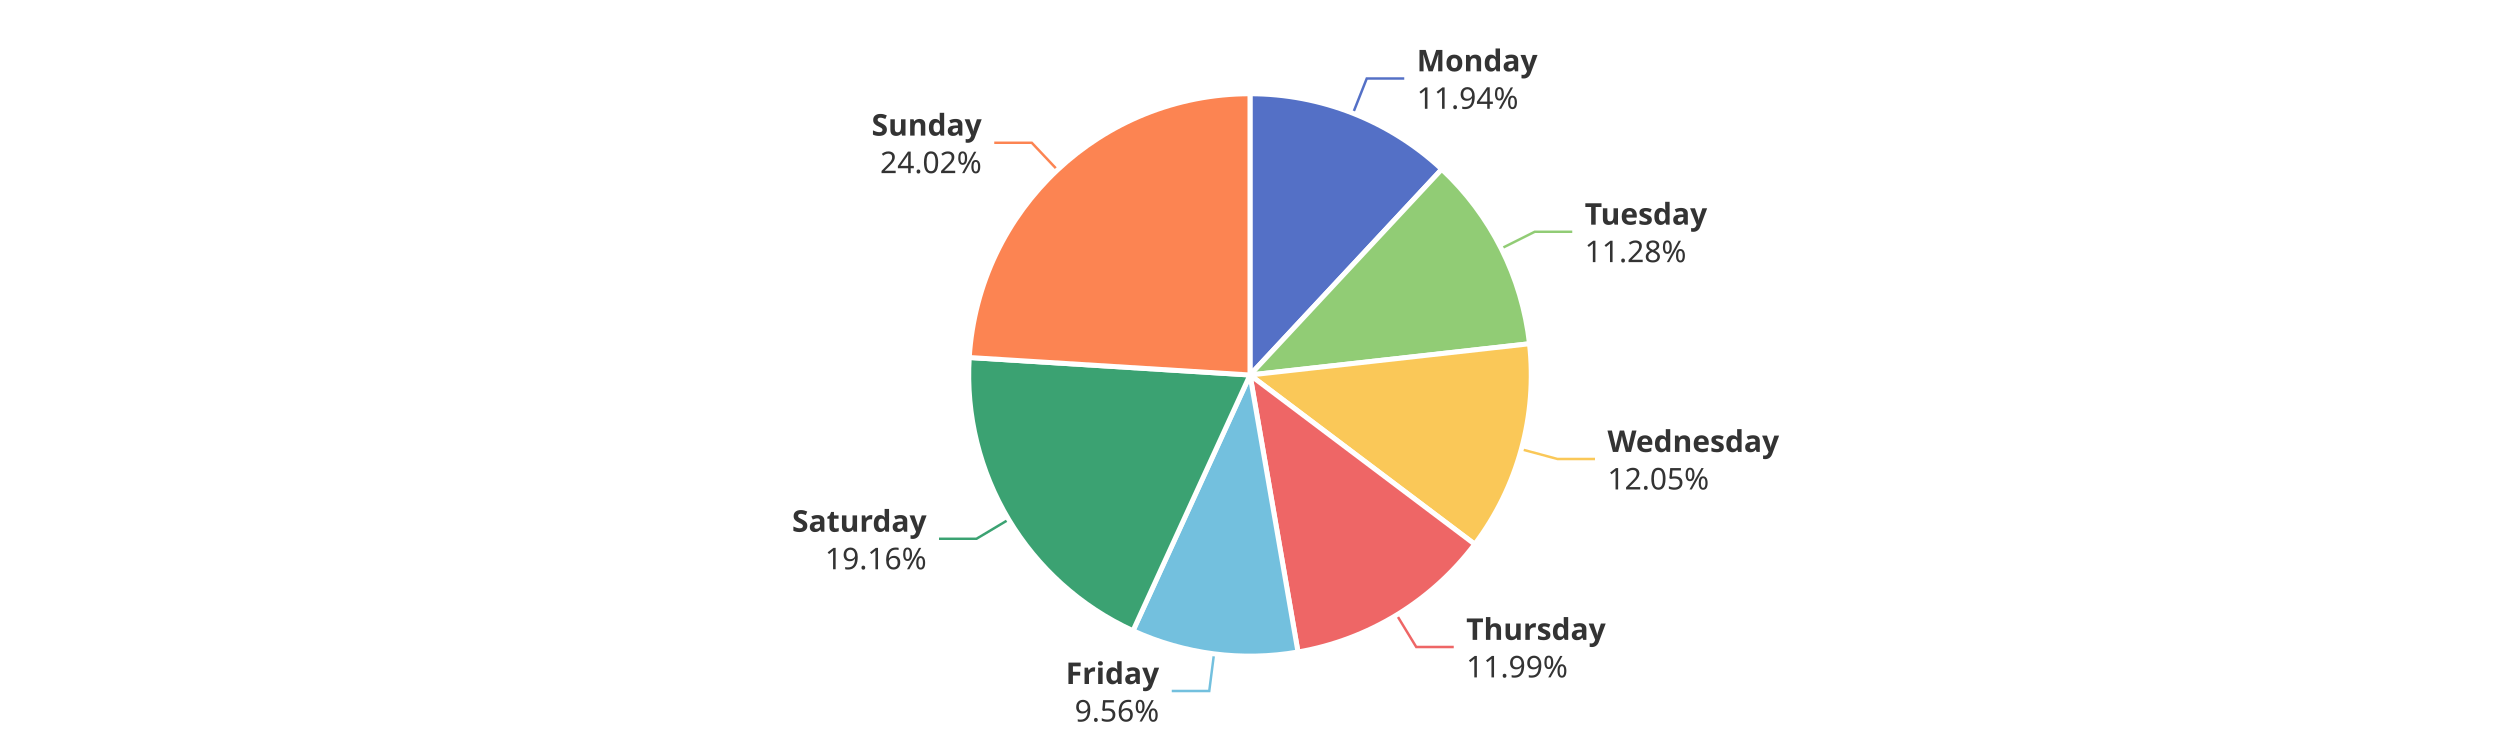
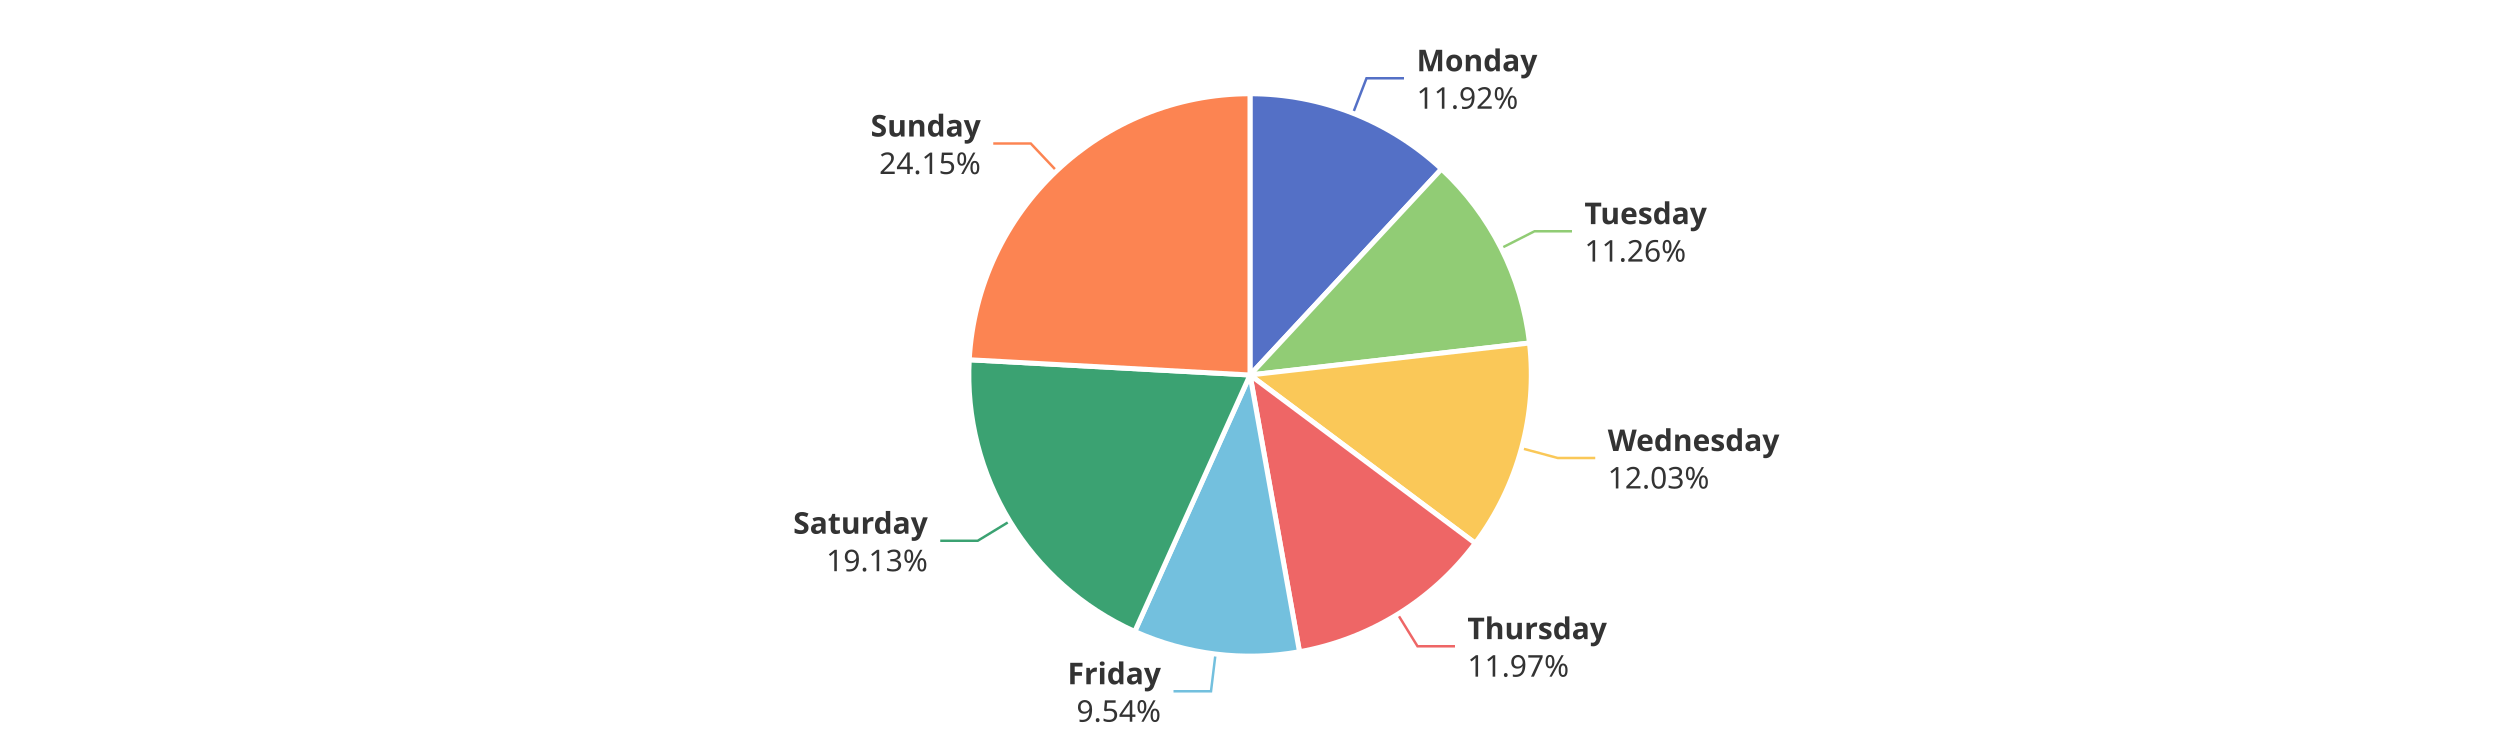
<svg xmlns="http://www.w3.org/2000/svg" width="1000" height="300" version="1.1" baseProfile="full" viewBox="0 0 1000 300">
  <rect width="1000" height="300" x="0" y="0" id="0" fill="#ffffff" />
-   <polyline points="541.2 45.3 546.7 31.4 561.7 31.4" fill="none" stroke="#5470c6" />
-   <polyline points="600.5 99.4 613.9 92.7 628.9 92.7" fill="none" stroke="#91cc75" />
-   <polyline points="608.5 179.7 623 183.6 638 183.6" fill="none" stroke="#fac858" />
-   <polyline points="558.7 246 566.5 258.8 581.5 258.8" fill="none" stroke="#ee6666" />
-   <polyline points="485.6 261.6 483.7 276.4 468.7 276.4" fill="none" stroke="#73c0de" />
-   <polyline points="403.5 207.8 390.6 215.5 375.6 215.5" fill="none" stroke="#3ba272" />
-   <polyline points="423 68 412.7 57.1 397.7 57.1" fill="none" stroke="#fc8452" />
-   <path d="M500 37.5A112.5 112.5 0 0 1 576.7 67.7L500 150Z" fill="#5470c6" stroke="#fff" stroke-width="2" stroke-linejoin="round" />
-   <path d="M576.7 67.7A112.5 112.5 0 0 1 611.8 137.5L500 150Z" fill="#91cc75" stroke="#fff" stroke-width="2" stroke-linejoin="round" />
-   <path d="M611.8 137.5A112.5 112.5 0 0 1 589.9 217.7L500 150Z" fill="#fac858" stroke="#fff" stroke-width="2" stroke-linejoin="round" />
-   <path d="M589.9 217.7A112.5 112.5 0 0 1 519.2 260.8L500 150Z" fill="#ee6666" stroke="#fff" stroke-width="2" stroke-linejoin="round" />
-   <path d="M519.2 260.8A112.5 112.5 0 0 1 453.2 252.3L500 150Z" fill="#73c0de" stroke="#fff" stroke-width="2" stroke-linejoin="round" />
-   <path d="M453.2 252.3A112.5 112.5 0 0 1 387.7 143L500 150Z" fill="#3ba272" stroke="#fff" stroke-width="2" stroke-linejoin="round" />
-   <path d="M387.7 143A112.5 112.5 0 0 1 500 37.5L500 150Z" fill="#fc8452" stroke="#fff" stroke-width="2" stroke-linejoin="round" />
-   <path d="M0 -15l42.8 0l0 30l-42.8 0Z" transform="translate(566.7168 31.367)" fill="none" />
-   <text dominant-baseline="central" text-anchor="start" style="font-size:12px;font-family:sans-serif;font-weight:bold;" y="-7.5" transform="translate(566.7168 31.367)" fill="#333" stroke="rgb(255,255,255)" stroke-width="2" paint-order="stroke" stroke-miterlimit="2">Monday</text>
-   <text dominant-baseline="central" text-anchor="start" style="font-size:12px;font-family:sans-serif;" y="7.5" transform="translate(566.7168 31.367)" fill="#333" stroke="rgb(255,255,255)" stroke-width="2" paint-order="stroke" stroke-miterlimit="2">11.94%</text>
-   <path d="M0 -15l46.2 0l0 30l-46.2 0Z" transform="translate(633.8992 92.7006)" fill="none" />
-   <text dominant-baseline="central" text-anchor="start" style="font-size:12px;font-family:sans-serif;font-weight:bold;" y="-7.5" transform="translate(633.8992 92.7006)" fill="#333" stroke="rgb(255,255,255)" stroke-width="2" paint-order="stroke" stroke-miterlimit="2">Tuesday</text>
-   <text dominant-baseline="central" text-anchor="start" style="font-size:12px;font-family:sans-serif;" y="7.5" transform="translate(633.8992 92.7006)" fill="#333" stroke="rgb(255,255,255)" stroke-width="2" paint-order="stroke" stroke-miterlimit="2">11.28%</text>
-   <path d="M0 -15l63.6 0l0 30l-63.6 0Z" transform="translate(642.9855 183.6278)" fill="none" />
-   <text dominant-baseline="central" text-anchor="start" style="font-size:12px;font-family:sans-serif;font-weight:bold;" y="-7.5" transform="translate(642.9855 183.6278)" fill="#333" stroke="rgb(255,255,255)" stroke-width="2" paint-order="stroke" stroke-miterlimit="2">Wednesday</text>
-   <text dominant-baseline="central" text-anchor="start" style="font-size:12px;font-family:sans-serif;" y="7.5" transform="translate(642.9855 183.6278)" fill="#333" stroke="rgb(255,255,255)" stroke-width="2" paint-order="stroke" stroke-miterlimit="2">12.05%</text>
-   <path d="M0 -15l50.2 0l0 30l-50.2 0Z" transform="translate(586.4879 258.7916)" fill="none" />
-   <text dominant-baseline="central" text-anchor="start" style="font-size:12px;font-family:sans-serif;font-weight:bold;" y="-7.5" transform="translate(586.4879 258.7916)" fill="#333" stroke="rgb(255,255,255)" stroke-width="2" paint-order="stroke" stroke-miterlimit="2">Thursday</text>
-   <text dominant-baseline="central" text-anchor="start" style="font-size:12px;font-family:sans-serif;" y="7.5" transform="translate(586.4879 258.7916)" fill="#333" stroke="rgb(255,255,255)" stroke-width="2" paint-order="stroke" stroke-miterlimit="2">11.99%</text>
-   <path d="M-34.2 -15l34.2 0l0 30l-34.2 0Z" transform="translate(463.6608 276.4487)" fill="none" />
-   <text dominant-baseline="central" text-anchor="end" style="font-size:12px;font-family:sans-serif;font-weight:bold;" y="-7.5" transform="translate(463.6608 276.4487)" fill="#333" stroke="rgb(255,255,255)" stroke-width="2" paint-order="stroke" stroke-miterlimit="2">Friday</text>
-   <text dominant-baseline="central" text-anchor="end" style="font-size:12px;font-family:sans-serif;" y="7.5" transform="translate(463.6608 276.4487)" fill="#333" stroke="rgb(255,255,255)" stroke-width="2" paint-order="stroke" stroke-miterlimit="2">9.56%</text>
-   <path d="M-48.2 -15l48.2 0l0 30l-48.2 0Z" transform="translate(370.638 215.5454)" fill="none" />
-   <text dominant-baseline="central" text-anchor="end" style="font-size:12px;font-family:sans-serif;font-weight:bold;" y="-7.5" transform="translate(370.638 215.5454)" fill="#333" stroke="rgb(255,255,255)" stroke-width="2" paint-order="stroke" stroke-miterlimit="2">Saturday</text>
-   <text dominant-baseline="central" text-anchor="end" style="font-size:12px;font-family:sans-serif;" y="7.5" transform="translate(370.638 215.5454)" fill="#333" stroke="rgb(255,255,255)" stroke-width="2" paint-order="stroke" stroke-miterlimit="2">19.16%</text>
-   <path d="M-40.9 -15l40.9 0l0 30l-40.9 0Z" transform="translate(392.684 57.0905)" fill="none" />
-   <text dominant-baseline="central" text-anchor="end" style="font-size:12px;font-family:sans-serif;font-weight:bold;" y="-7.5" transform="translate(392.684 57.0905)" fill="#333" stroke="rgb(255,255,255)" stroke-width="2" paint-order="stroke" stroke-miterlimit="2">Sunday</text>
-   <text dominant-baseline="central" text-anchor="end" style="font-size:12px;font-family:sans-serif;" y="7.5" transform="translate(392.684 57.0905)" fill="#333" stroke="rgb(255,255,255)" stroke-width="2" paint-order="stroke" stroke-miterlimit="2">24.02%</text>
+   <polyline points="541.2 45.3 546.6 31.3 561.6 31.3" fill="none" stroke="#5470c6" />
+   <polyline points="600.4 99.3 613.8 92.5 628.8 92.5" fill="none" stroke="#91cc75" />
+   <polyline points="608.6 179.3 623.1 183.2 638.1 183.2" fill="none" stroke="#fac858" />
+   <polyline points="559.1 245.7 567 258.5 582 258.5" fill="none" stroke="#ee6666" />
+   <polyline points="486.2 261.7 484.4 276.5 469.4 276.5" fill="none" stroke="#73c0de" />
+   <polyline points="403.9 208.5 391.1 216.3 376.1 216.3" fill="none" stroke="#3ba272" />
+   <polyline points="422.6 68.3 412.3 57.4 397.3 57.4" fill="none" stroke="#fc8452" />
+   <path d="M500 37.5A112.5 112.5 0 0 1 576.6 67.6L500 150Z" fill="#5470c6" stroke="#fff" stroke-width="2" stroke-linejoin="round" />
+   <path d="M576.6 67.6A112.5 112.5 0 0 1 611.8 137.2L500 150Z" fill="#91cc75" stroke="#fff" stroke-width="2" stroke-linejoin="round" />
+   <path d="M611.8 137.2A112.5 112.5 0 0 1 590.1 217.3L500 150Z" fill="#fac858" stroke="#fff" stroke-width="2" stroke-linejoin="round" />
+   <path d="M590.1 217.3A112.5 112.5 0 0 1 519.8 260.7L500 150Z" fill="#ee6666" stroke="#fff" stroke-width="2" stroke-linejoin="round" />
+   <path d="M519.8 260.7A112.5 112.5 0 0 1 453.9 252.6L500 150Z" fill="#73c0de" stroke="#fff" stroke-width="2" stroke-linejoin="round" />
+   <path d="M453.9 252.6A112.5 112.5 0 0 1 387.7 143.9L500 150Z" fill="#3ba272" stroke="#fff" stroke-width="2" stroke-linejoin="round" />
+   <path d="M387.7 143.9A112.5 112.5 0 0 1 500 37.5L500 150Z" fill="#fc8452" stroke="#fff" stroke-width="2" stroke-linejoin="round" />
+   <path d="M0 -15l42.8 0l0 30l-42.8 0Z" transform="translate(566.6422 31.3377)" fill="none" />
+   <text dominant-baseline="central" text-anchor="start" style="font-size:12px;font-family:sans-serif;font-weight:bold;" y="-7.5" transform="translate(566.6422 31.3377)" fill="#333" stroke="rgb(255,255,255)" stroke-width="2" paint-order="stroke" stroke-miterlimit="2">Monday</text>
+   <text dominant-baseline="central" text-anchor="start" style="font-size:12px;font-family:sans-serif;" y="7.5" transform="translate(566.6422 31.3377)" fill="#333" stroke="rgb(255,255,255)" stroke-width="2" paint-order="stroke" stroke-miterlimit="2">11.92%</text>
+   <path d="M0 -15l46.2 0l0 30l-46.2 0Z" transform="translate(633.791 92.4859)" fill="none" />
+   <text dominant-baseline="central" text-anchor="start" style="font-size:12px;font-family:sans-serif;font-weight:bold;" y="-7.5" transform="translate(633.791 92.4859)" fill="#333" stroke="rgb(255,255,255)" stroke-width="2" paint-order="stroke" stroke-miterlimit="2">Tuesday</text>
+   <text dominant-baseline="central" text-anchor="start" style="font-size:12px;font-family:sans-serif;" y="7.5" transform="translate(633.791 92.4859)" fill="#333" stroke="rgb(255,255,255)" stroke-width="2" paint-order="stroke" stroke-miterlimit="2">11.26%</text>
+   <path d="M0 -15l63.6 0l0 30l-63.6 0Z" transform="translate(643.0905 183.2412)" fill="none" />
+   <text dominant-baseline="central" text-anchor="start" style="font-size:12px;font-family:sans-serif;font-weight:bold;" y="-7.5" transform="translate(643.0905 183.2412)" fill="#333" stroke="rgb(255,255,255)" stroke-width="2" paint-order="stroke" stroke-miterlimit="2">Wednesday</text>
+   <text dominant-baseline="central" text-anchor="start" style="font-size:12px;font-family:sans-serif;" y="7.5" transform="translate(643.0905 183.2412)" fill="#333" stroke="rgb(255,255,255)" stroke-width="2" paint-order="stroke" stroke-miterlimit="2">12.03%</text>
+   <path d="M0 -15l50.2 0l0 30l-50.2 0Z" transform="translate(586.9658 258.4981)" fill="none" />
+   <text dominant-baseline="central" text-anchor="start" style="font-size:12px;font-family:sans-serif;font-weight:bold;" y="-7.5" transform="translate(586.9658 258.4981)" fill="#333" stroke="rgb(255,255,255)" stroke-width="2" paint-order="stroke" stroke-miterlimit="2">Thursday</text>
+   <text dominant-baseline="central" text-anchor="start" style="font-size:12px;font-family:sans-serif;" y="7.5" transform="translate(586.9658 258.4981)" fill="#333" stroke="rgb(255,255,255)" stroke-width="2" paint-order="stroke" stroke-miterlimit="2">11.97%</text>
+   <path d="M-34.2 -15l34.2 0l0 30l-34.2 0Z" transform="translate(464.3762 276.5391)" fill="none" />
+   <text dominant-baseline="central" text-anchor="end" style="font-size:12px;font-family:sans-serif;font-weight:bold;" y="-7.5" transform="translate(464.3762 276.5391)" fill="#333" stroke="rgb(255,255,255)" stroke-width="2" paint-order="stroke" stroke-miterlimit="2">Friday</text>
+   <text dominant-baseline="central" text-anchor="end" style="font-size:12px;font-family:sans-serif;" y="7.5" transform="translate(464.3762 276.5391)" fill="#333" stroke="rgb(255,255,255)" stroke-width="2" paint-order="stroke" stroke-miterlimit="2">9.54%</text>
+   <path d="M-48.2 -15l48.2 0l0 30l-48.2 0Z" transform="translate(371.1145 216.334)" fill="none" />
+   <text dominant-baseline="central" text-anchor="end" style="font-size:12px;font-family:sans-serif;font-weight:bold;" y="-7.5" transform="translate(371.1145 216.334)" fill="#333" stroke="rgb(255,255,255)" stroke-width="2" paint-order="stroke" stroke-miterlimit="2">Saturday</text>
+   <text dominant-baseline="central" text-anchor="end" style="font-size:12px;font-family:sans-serif;" y="7.5" transform="translate(371.1145 216.334)" fill="#333" stroke="rgb(255,255,255)" stroke-width="2" paint-order="stroke" stroke-miterlimit="2">19.13%</text>
+   <path d="M-40.9 -15l40.9 0l0 30l-40.9 0Z" transform="translate(392.3053 57.4479)" fill="none" />
+   <text dominant-baseline="central" text-anchor="end" style="font-size:12px;font-family:sans-serif;font-weight:bold;" y="-7.5" transform="translate(392.3053 57.4479)" fill="#333" stroke="rgb(255,255,255)" stroke-width="2" paint-order="stroke" stroke-miterlimit="2">Sunday</text>
+   <text dominant-baseline="central" text-anchor="end" style="font-size:12px;font-family:sans-serif;" y="7.5" transform="translate(392.3053 57.4479)" fill="#333" stroke="rgb(255,255,255)" stroke-width="2" paint-order="stroke" stroke-miterlimit="2">24.15%</text>
</svg>
